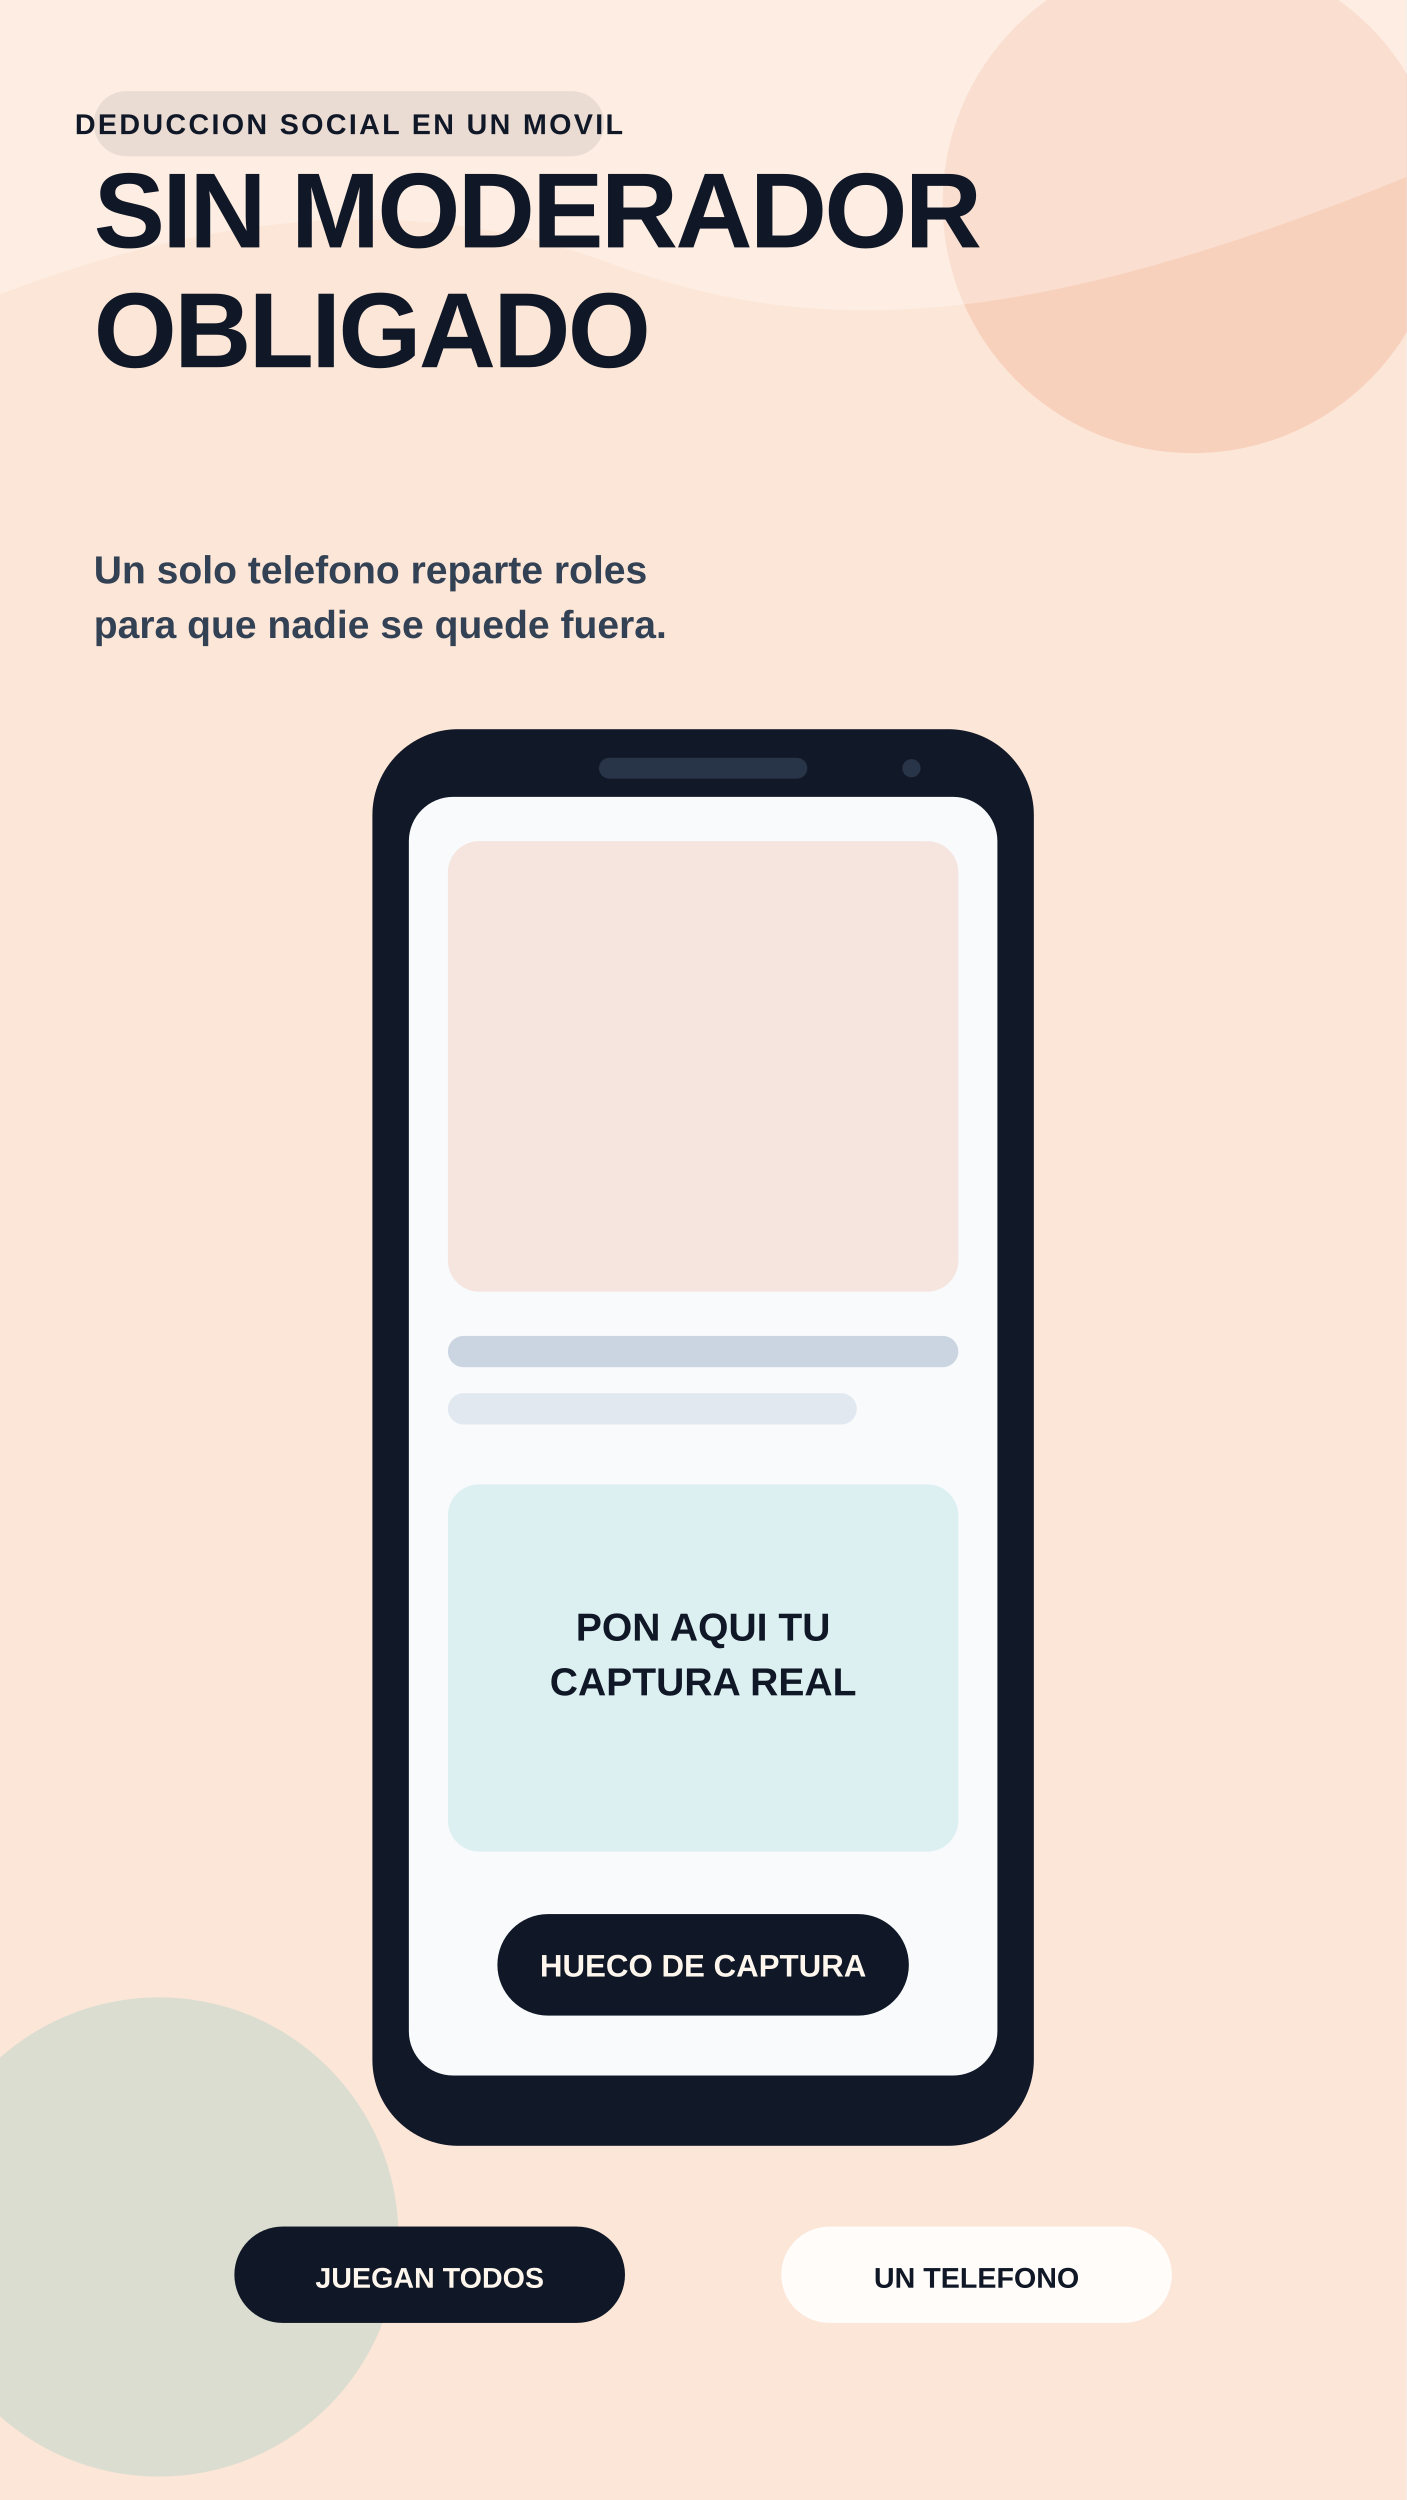
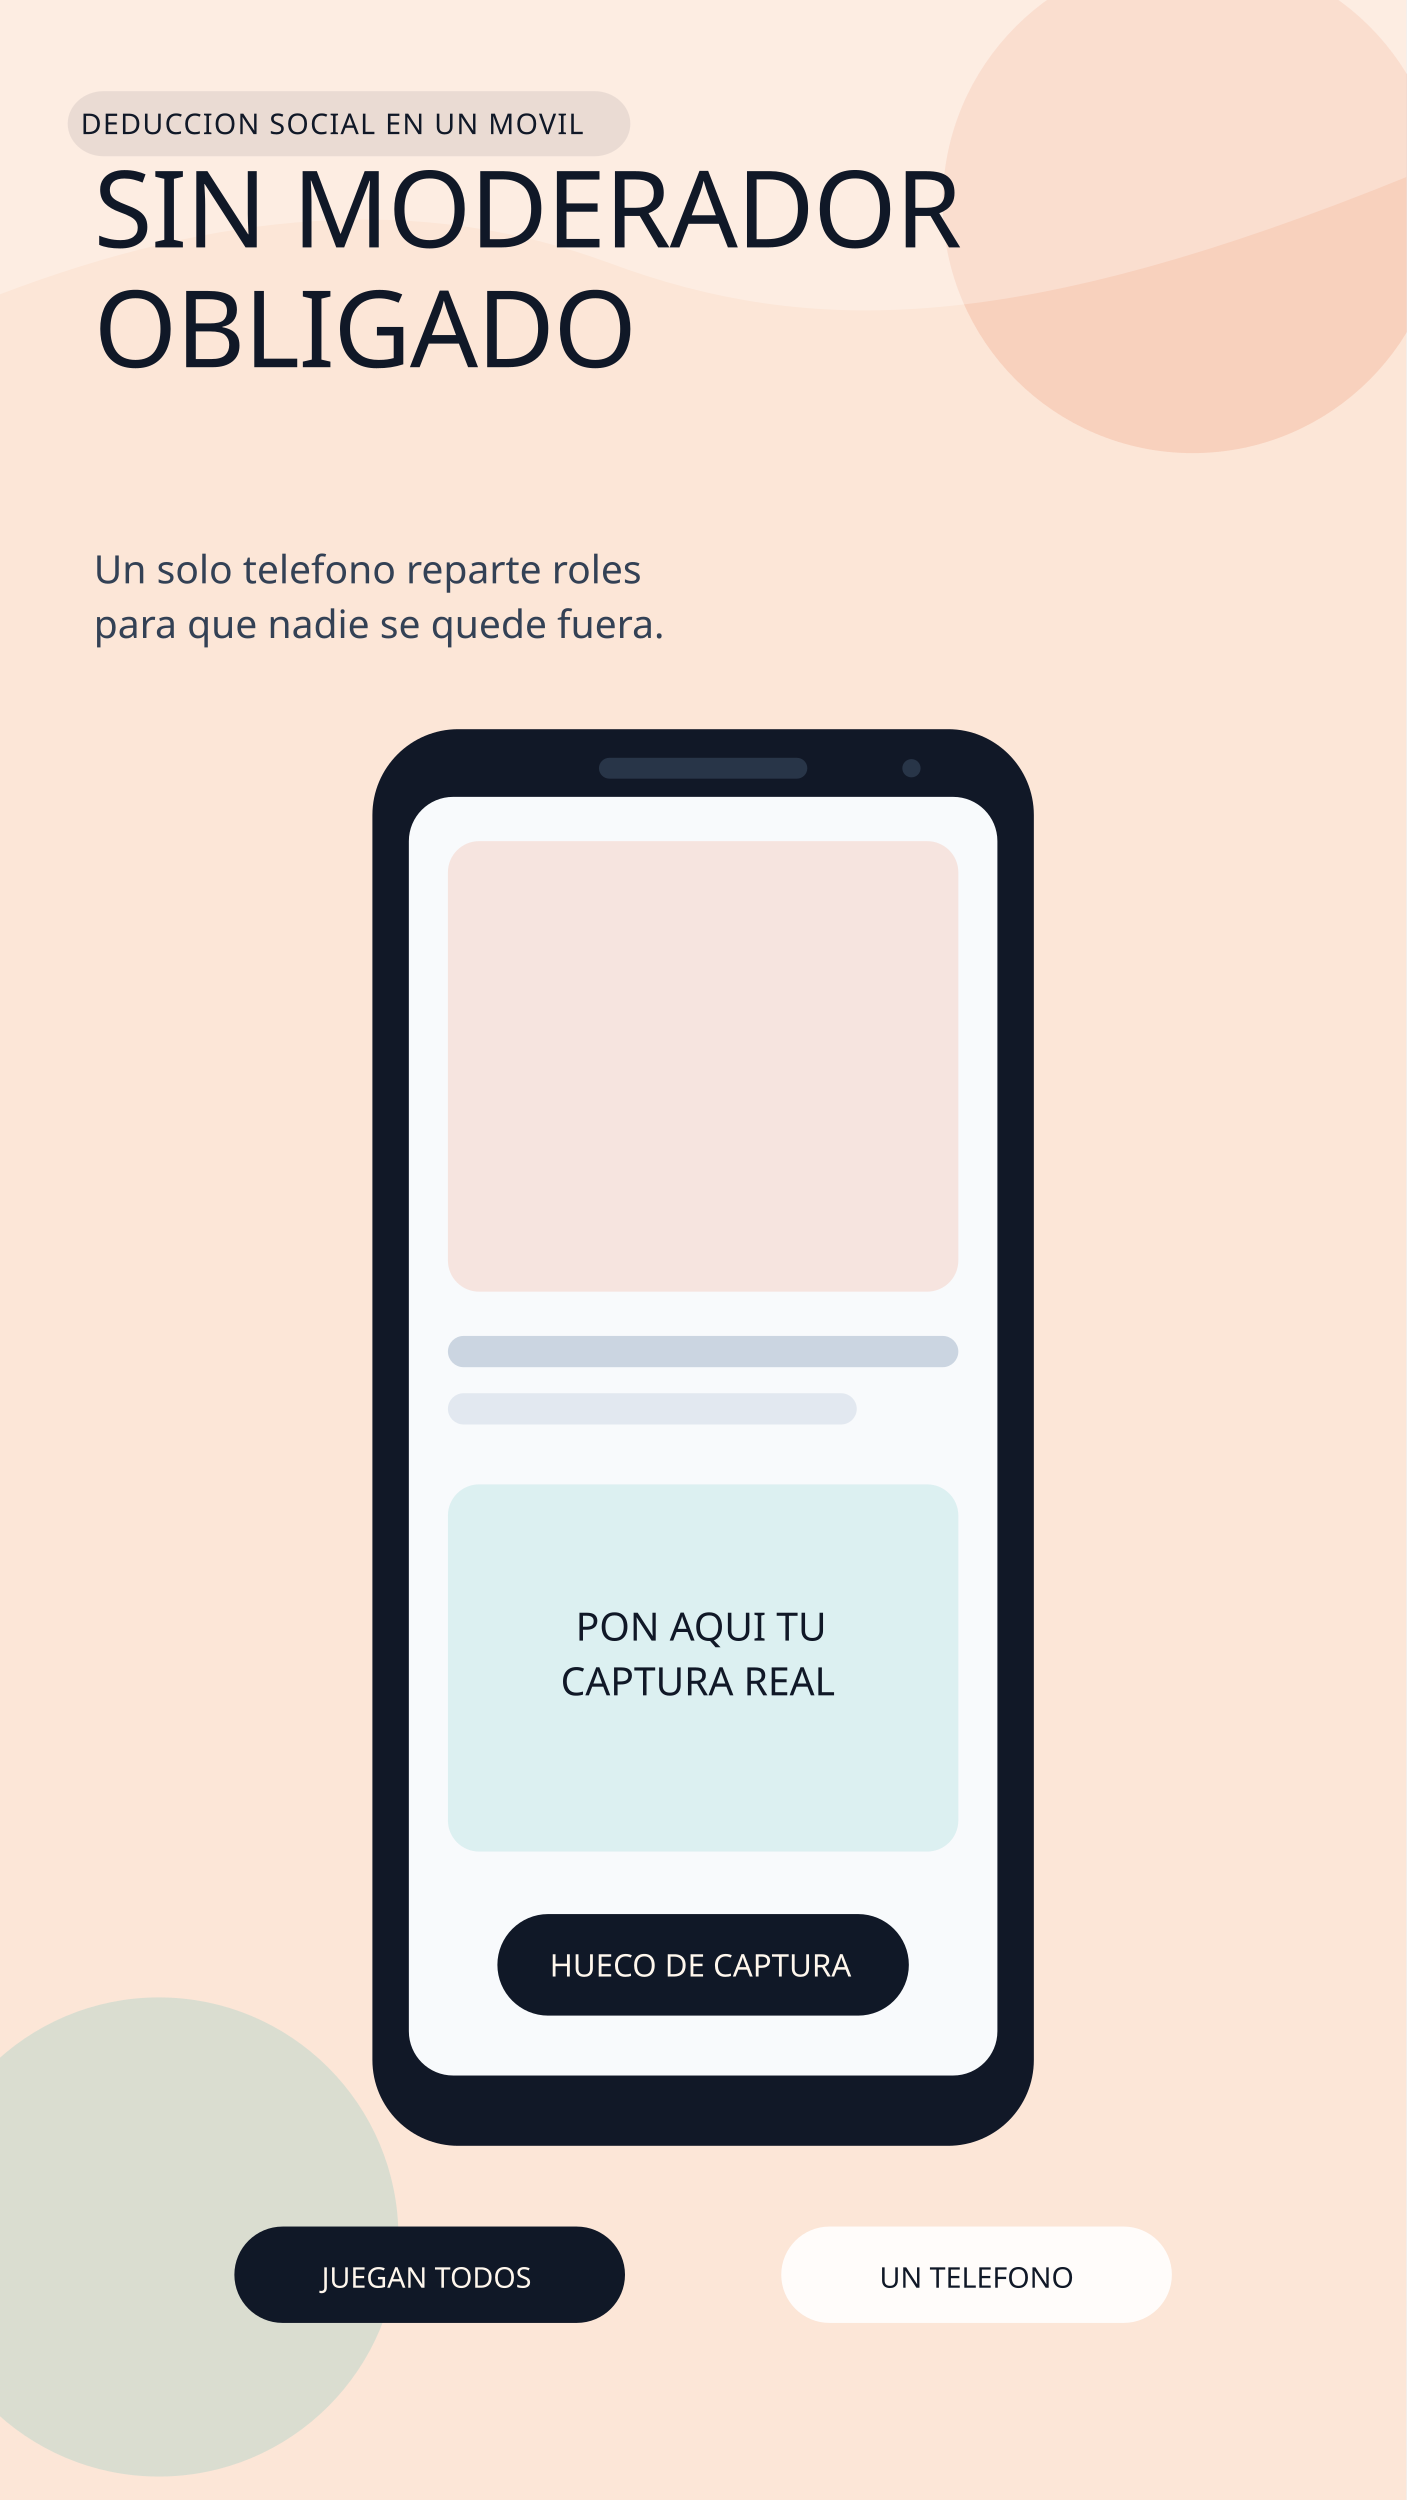
- <svg xmlns="http://www.w3.org/2000/svg" width="1080" height="1920" viewBox="0 0 1080 1920" fill="none">
-   <rect width="1080" height="1920" fill="#FCE6D7" />
-   <circle cx="916" cy="156" r="192" fill="#E4572E" fill-opacity="0.15" />
-   <circle cx="122" cy="1718" r="184" fill="#0EA5A4" fill-opacity="0.14" />
-   <path d="M0 226C168 162 322 148 468 202C624 260 784 256 1080 136V0H0V226Z" fill="#FFFFFF" fill-opacity="0.28" />
-   <rect x="72" y="70" width="392" height="50" rx="25" fill="#101827" fill-opacity="0.08" />
-   <text x="268" y="103" text-anchor="middle" fill="#101827" font-family="Bahnschrift, Segoe UI, Arial, sans-serif" font-size="22" font-weight="800" letter-spacing="1.8">DEDUCCION SOCIAL EN UN MOVIL</text>
-   <text x="72" y="190" fill="#101827" font-family="Bahnschrift, Segoe UI, Arial, sans-serif" font-size="82" font-weight="800" letter-spacing="-2">SIN MODERADOR</text>
-   <text x="72" y="282" fill="#101827" font-family="Bahnschrift, Segoe UI, Arial, sans-serif" font-size="82" font-weight="800" letter-spacing="-2">OBLIGADO</text>
-   <text x="72" y="448" fill="#334155" font-family="Bahnschrift, Segoe UI, Arial, sans-serif" font-size="30" font-weight="600">Un solo telefono reparte roles</text>
-   <text x="72" y="490" fill="#334155" font-family="Bahnschrift, Segoe UI, Arial, sans-serif" font-size="30" font-weight="600">para que nadie se quede fuera.</text>
+ <svg xmlns="http://www.w3.org/2000/svg" version="1.1" id="Capa_1" x="0px" y="0px" viewBox="0 0 1080 1920" style="enable-background:new 0 0 1080 1920;" xml:space="preserve">
+   <style type="text/css">
+ 	.st0{fill:#FCE6D7;}
+ 	.st1{fill:#E4572E;fill-opacity:0.15;}
+ 	.st2{fill:#0EA5A4;fill-opacity:0.14;}
+ 	.st3{fill:#FFFFFF;fill-opacity:0.28;}
+ 	.st4{fill:#101827;fill-opacity:8.000000e-02;}
+ 	.st5{fill:#101827;}
+ 	.st6{font-family:'SegoeUI-Bold';}
+ 	.st7{font-size:22px;}
+ 	.st8{letter-spacing:1;}
+ 	.st9{font-size:82px;}
+ 	.st10{letter-spacing:-1;}
+ 	.st11{fill:#334155;}
+ 	.st12{font-family:'SegoeUI-Semibold';}
+ 	.st13{font-size:30px;}
+ 	.st14{fill:#111827;}
+ 	.st15{fill:#F8FAFC;}
+ 	.st16{fill:#283548;}
+ 	.st17{fill:#E4572E;fill-opacity:0.14;}
+ 	.st18{fill:#CBD5E1;}
+ 	.st19{fill:#E2E8F0;}
+ 	.st20{fill:#0EA5A4;fill-opacity:0.12;}
+ 	.st21{fill:#FFF7ED;}
+ 	.st22{font-size:24px;}
+ 	.st23{fill:#FFFFFF;fill-opacity:0.88;}
+ </style>
+   <rect class="st0" width="1080" height="1920" />
+   <circle class="st1" cx="916" cy="156" r="192" />
+   <circle class="st2" cx="122" cy="1718" r="184" />
+   <path class="st3" d="M0,226c168-64,322-78,468-24c156,58,316,54,612-66V0H0V226z" />
+   <path class="st4" d="M79.6,70h376.9c15.2,0,27.6,11.2,27.6,25l0,0c0,13.8-12.3,25-27.6,25H79.6C64.3,120,52,108.8,52,95l0,0  C52,81.2,64.3,70,79.6,70z" />
+   <text transform="matrix(1 0 0 1 61.9929 103)" class="st5 st6 st7 st8">DEDUCCION SOCIAL EN UN MOVIL</text>
+   <text transform="matrix(1 0 0 1 72 190)" class="st5 st6 st9 st10">SIN MODERADOR</text>
+   <text transform="matrix(1 0 0 1 72 282)" class="st5 st6 st9 st10">OBLIGADO</text>
+   <text transform="matrix(1 0 0 1 72 448)" class="st11 st12 st13">Un solo telefono reparte roles</text>
+   <text transform="matrix(1 0 0 1 72 490)" class="st11 st12 st13">para que nadie se quede fuera.</text>
  <g id="phone">
-     <rect x="286" y="560" width="508" height="1088" rx="66" fill="#111827" />
-     <rect x="314" y="612" width="452" height="982" rx="34" fill="#F8FAFC" />
-     <rect x="460" y="582" width="160" height="16" rx="8" fill="#283548" />
-     <circle cx="700" cy="590" r="7" fill="#283548" />
-     <rect x="344" y="646" width="392" height="346" rx="24" fill="#E4572E" fill-opacity="0.14" />
-     <rect x="344" y="1026" width="392" height="24" rx="12" fill="#CBD5E1" />
-     <rect x="344" y="1070" width="314" height="24" rx="12" fill="#E2E8F0" />
-     <rect x="344" y="1140" width="392" height="282" rx="24" fill="#0EA5A4" fill-opacity="0.12" />
-     <rect x="382" y="1470" width="316" height="78" rx="39" fill="#101827" />
-     <text x="540" y="1260" text-anchor="middle" fill="#101827" font-family="Bahnschrift, Segoe UI, Arial, sans-serif" font-size="30" font-weight="800">PON AQUI TU</text>
-     <text x="540" y="1302" text-anchor="middle" fill="#101827" font-family="Bahnschrift, Segoe UI, Arial, sans-serif" font-size="30" font-weight="800">CAPTURA REAL</text>
-     <text x="540" y="1518" text-anchor="middle" fill="#FFF7ED" font-family="Bahnschrift, Segoe UI, Arial, sans-serif" font-size="24" font-weight="800">HUECO DE CAPTURA</text>
+     <path class="st14" d="M352,560h376c36.5,0,66,29.5,66,66v956c0,36.5-29.5,66-66,66H352c-36.5,0-66-29.5-66-66V626   C286,589.5,315.5,560,352,560z" />
+     <path class="st15" d="M348,612h384c18.8,0,34,15.2,34,34v914c0,18.8-15.2,34-34,34H348c-18.8,0-34-15.2-34-34V646   C314,627.2,329.2,612,348,612z" />
+     <path class="st16" d="M468,582h144c4.4,0,8,3.6,8,8l0,0c0,4.4-3.6,8-8,8H468c-4.4,0-8-3.6-8-8l0,0C460,585.6,463.6,582,468,582z" />
+     <circle class="st16" cx="700" cy="590" r="7" />
+     <path class="st17" d="M368,646h344c13.3,0,24,10.7,24,24v298c0,13.3-10.7,24-24,24H368c-13.3,0-24-10.7-24-24V670   C344,656.7,354.7,646,368,646z" />
+     <path class="st18" d="M356,1026h368c6.6,0,12,5.4,12,12l0,0c0,6.6-5.4,12-12,12H356c-6.6,0-12-5.4-12-12l0,0   C344,1031.4,349.4,1026,356,1026z" />
+     <path class="st19" d="M356,1070h290c6.6,0,12,5.4,12,12l0,0c0,6.6-5.4,12-12,12H356c-6.6,0-12-5.4-12-12l0,0   C344,1075.4,349.4,1070,356,1070z" />
+     <path class="st20" d="M368,1140h344c13.3,0,24,10.7,24,24v234c0,13.3-10.7,24-24,24H368c-13.3,0-24-10.7-24-24v-234   C344,1150.7,354.7,1140,368,1140z" />
+     <path class="st5" d="M421,1470h238c21.5,0,39,17.5,39,39l0,0c0,21.5-17.5,39-39,39H421c-21.5,0-39-17.5-39-39l0,0   C382,1487.5,399.5,1470,421,1470z" />
+     <text transform="matrix(1 0 0 1 442.1265 1260)" class="st5 st6 st13">PON AQUI TU</text>
+     <text transform="matrix(1 0 0 1 430.5615 1302)" class="st5 st6 st13">CAPTURA REAL</text>
+     <text transform="matrix(1 0 0 1 422.168 1518)" class="st21 st6 st22">HUECO DE CAPTURA</text>
  </g>
-   <rect x="180" y="1710" width="300" height="74" rx="37" fill="#101827" />
-   <text x="330" y="1757" text-anchor="middle" fill="#FFF7ED" font-family="Bahnschrift, Segoe UI, Arial, sans-serif" font-size="22" font-weight="800">JUEGAN TODOS</text>
-   <rect x="600" y="1710" width="300" height="74" rx="37" fill="#FFFFFF" fill-opacity="0.88" />
-   <text x="750" y="1757" text-anchor="middle" fill="#101827" font-family="Bahnschrift, Segoe UI, Arial, sans-serif" font-size="22" font-weight="800">UN TELEFONO</text>
+   <path class="st5" d="M217,1710h226c20.4,0,37,16.6,37,37l0,0c0,20.4-16.6,37-37,37H217c-20.4,0-37-16.6-37-37l0,0  C180,1726.6,196.6,1710,217,1710z" />
+   <text transform="matrix(1 0 0 1 247.0166 1757)" class="st21 st6 st7">JUEGAN TODOS</text>
+   <path class="st23" d="M637,1710h226c20.4,0,37,16.6,37,37l0,0c0,20.4-16.6,37-37,37H637c-20.4,0-37-16.6-37-37l0,0  C600,1726.6,616.6,1710,637,1710z" />
+   <text transform="matrix(1 0 0 1 675.4492 1757)" class="st5 st6 st7">UN TELEFONO</text>
</svg>
